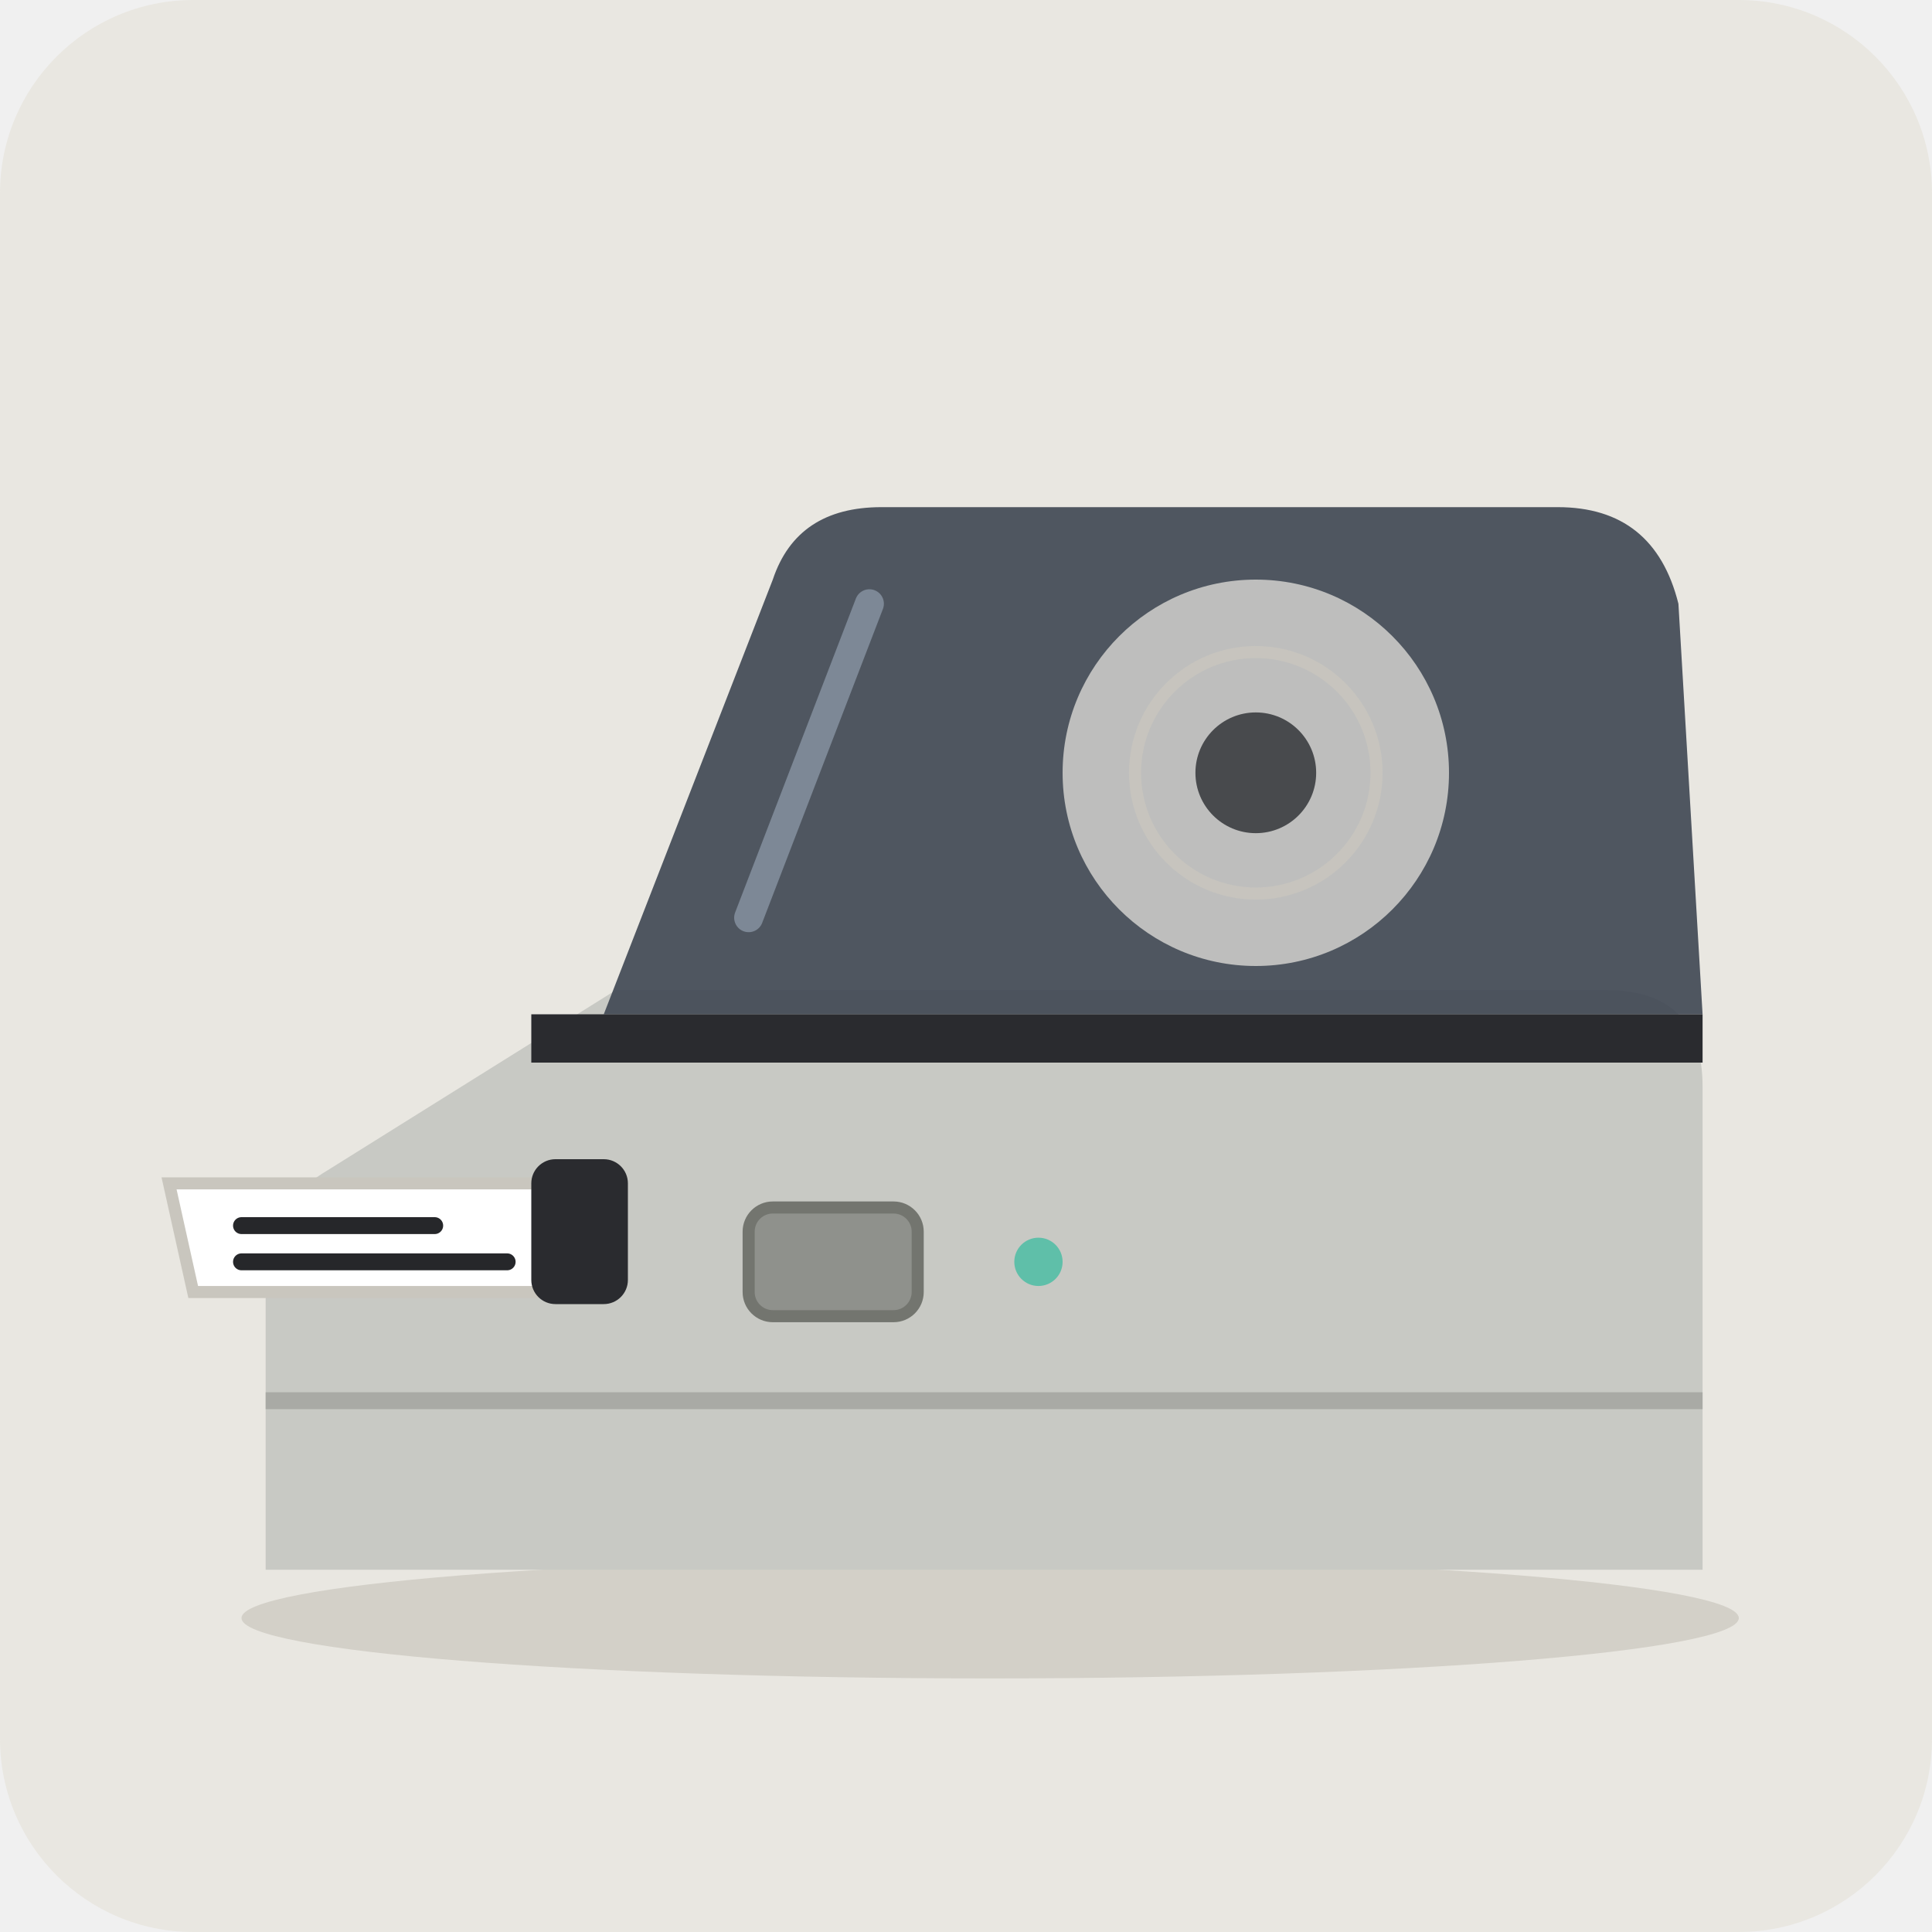
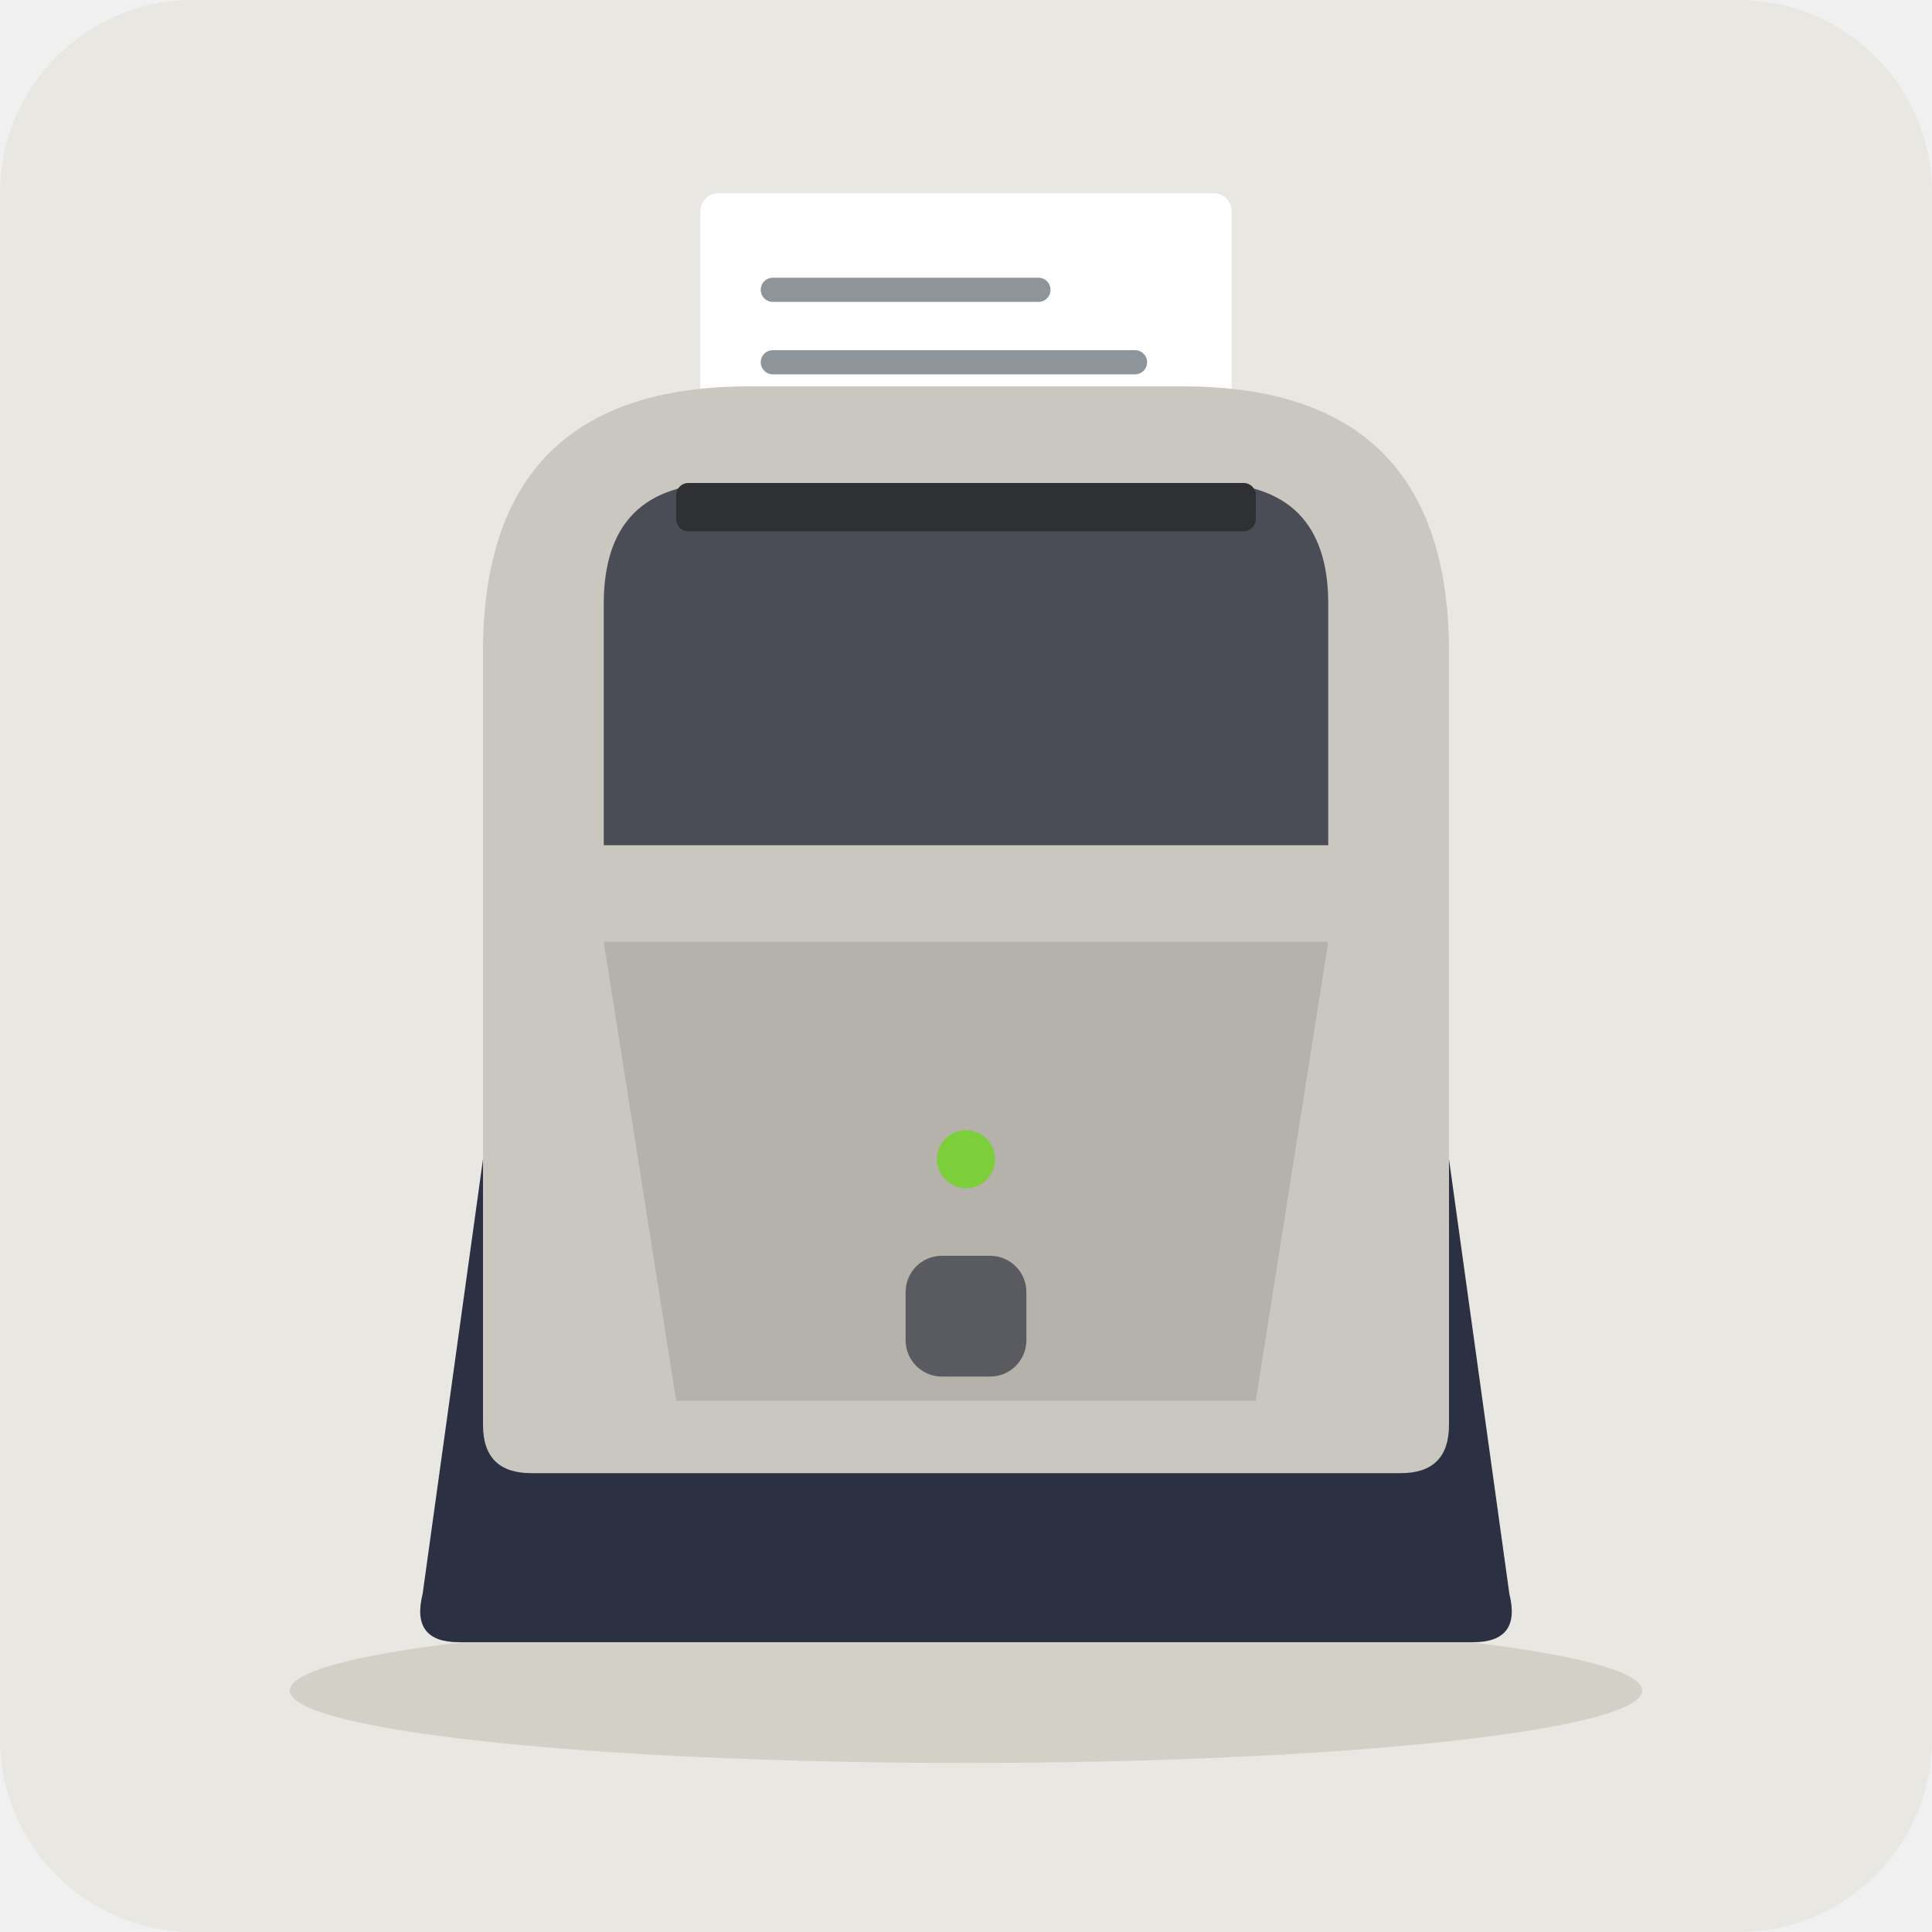
<svg xmlns="http://www.w3.org/2000/svg" viewBox="0 0 160 160" role="img" aria-label="Drawing of a DYMO LabelWriter 320">
  <rect width="160" height="160" rx="16" fill="#e9e7e1" />
-   <ellipse cx="82" cy="134" rx="62" ry="5" fill="#d3d0c8" />
-   <path d="M22 130v-24q0-6 5-9l24-15h82q8 0 8 8v40q0 0-4 0H26q-4 0-4 0z" fill="#c8c9c4" />
-   <path d="M22 116h119" stroke="#a9aaa5" stroke-width="1.4" />
-   <path d="M50 84l14-36q2-6 9-6h56q8 0 10 8l2 34z" fill="#3e4652" opacity=".9" />
-   <path d="M62 76l10-26" fill="none" stroke="#7d8896" stroke-width="2.4" stroke-linecap="round" />
-   <circle cx="104" cy="64" r="16" fill="#eceae4" opacity=".7" />
-   <circle cx="104" cy="64" r="10" fill="none" stroke="#c9c6be" stroke-width="1" opacity=".8" />
-   <circle cx="104" cy="64" r="5" fill="#2b2d31" opacity=".8" />
-   <path d="M44 86h97" stroke="#2a2b2f" stroke-width="4" />
-   <path d="M14 98h34l2 9H16z" fill="#fff" stroke="#c9c6be" stroke-width="1" />
-   <path d="M20 101.5h16M20 104.5h22" stroke="#26272a" stroke-width="1.4" stroke-linecap="round" />
-   <rect x="44" y="96" width="8" height="12" rx="2" fill="#2a2b2f" />
-   <rect x="62" y="100" width="14" height="9" rx="2" fill="#8f918c" stroke="#73756f" stroke-width="1" />
-   <circle cx="86" cy="104.5" r="2" fill="#5fbfa9" />
+   <ellipse cx="80" cy="140" rx="56" ry="6" fill="#d3d0c8" />
+   <rect x="58" y="16" width="44" height="30" rx="1.5" fill="#fff" />
+   <path d="M64 24h22M64 30h30M64 36h18" stroke="#8d949a" stroke-width="2" stroke-linecap="round" />
+   <path d="M40 96h80l5 36q1 4-3 4H38q-4 0-3-4z" fill="#2b3142" />
+   <path d="M40 118V54q0-22 22-22h36q22 0 22 22v64q0 4-4 4H44q-4 0-4-4z" fill="#c9c7bf" />
+   <path d="M50 70V50q0-10 10-10h40q10 0 10 10v20z" fill="#4a4d55" />
+   <rect x="56" y="40" width="48" height="4" rx="1" fill="#2f3033" />
+   <path d="M50 78h60l-6 38H56z" fill="#b4b2aa" />
+   <circle cx="80" cy="96" r="2.4" fill="#7ccf3a" />
+   <rect x="75" y="104" width="10" height="10" rx="3" fill="#5a5b60" />
</svg>
